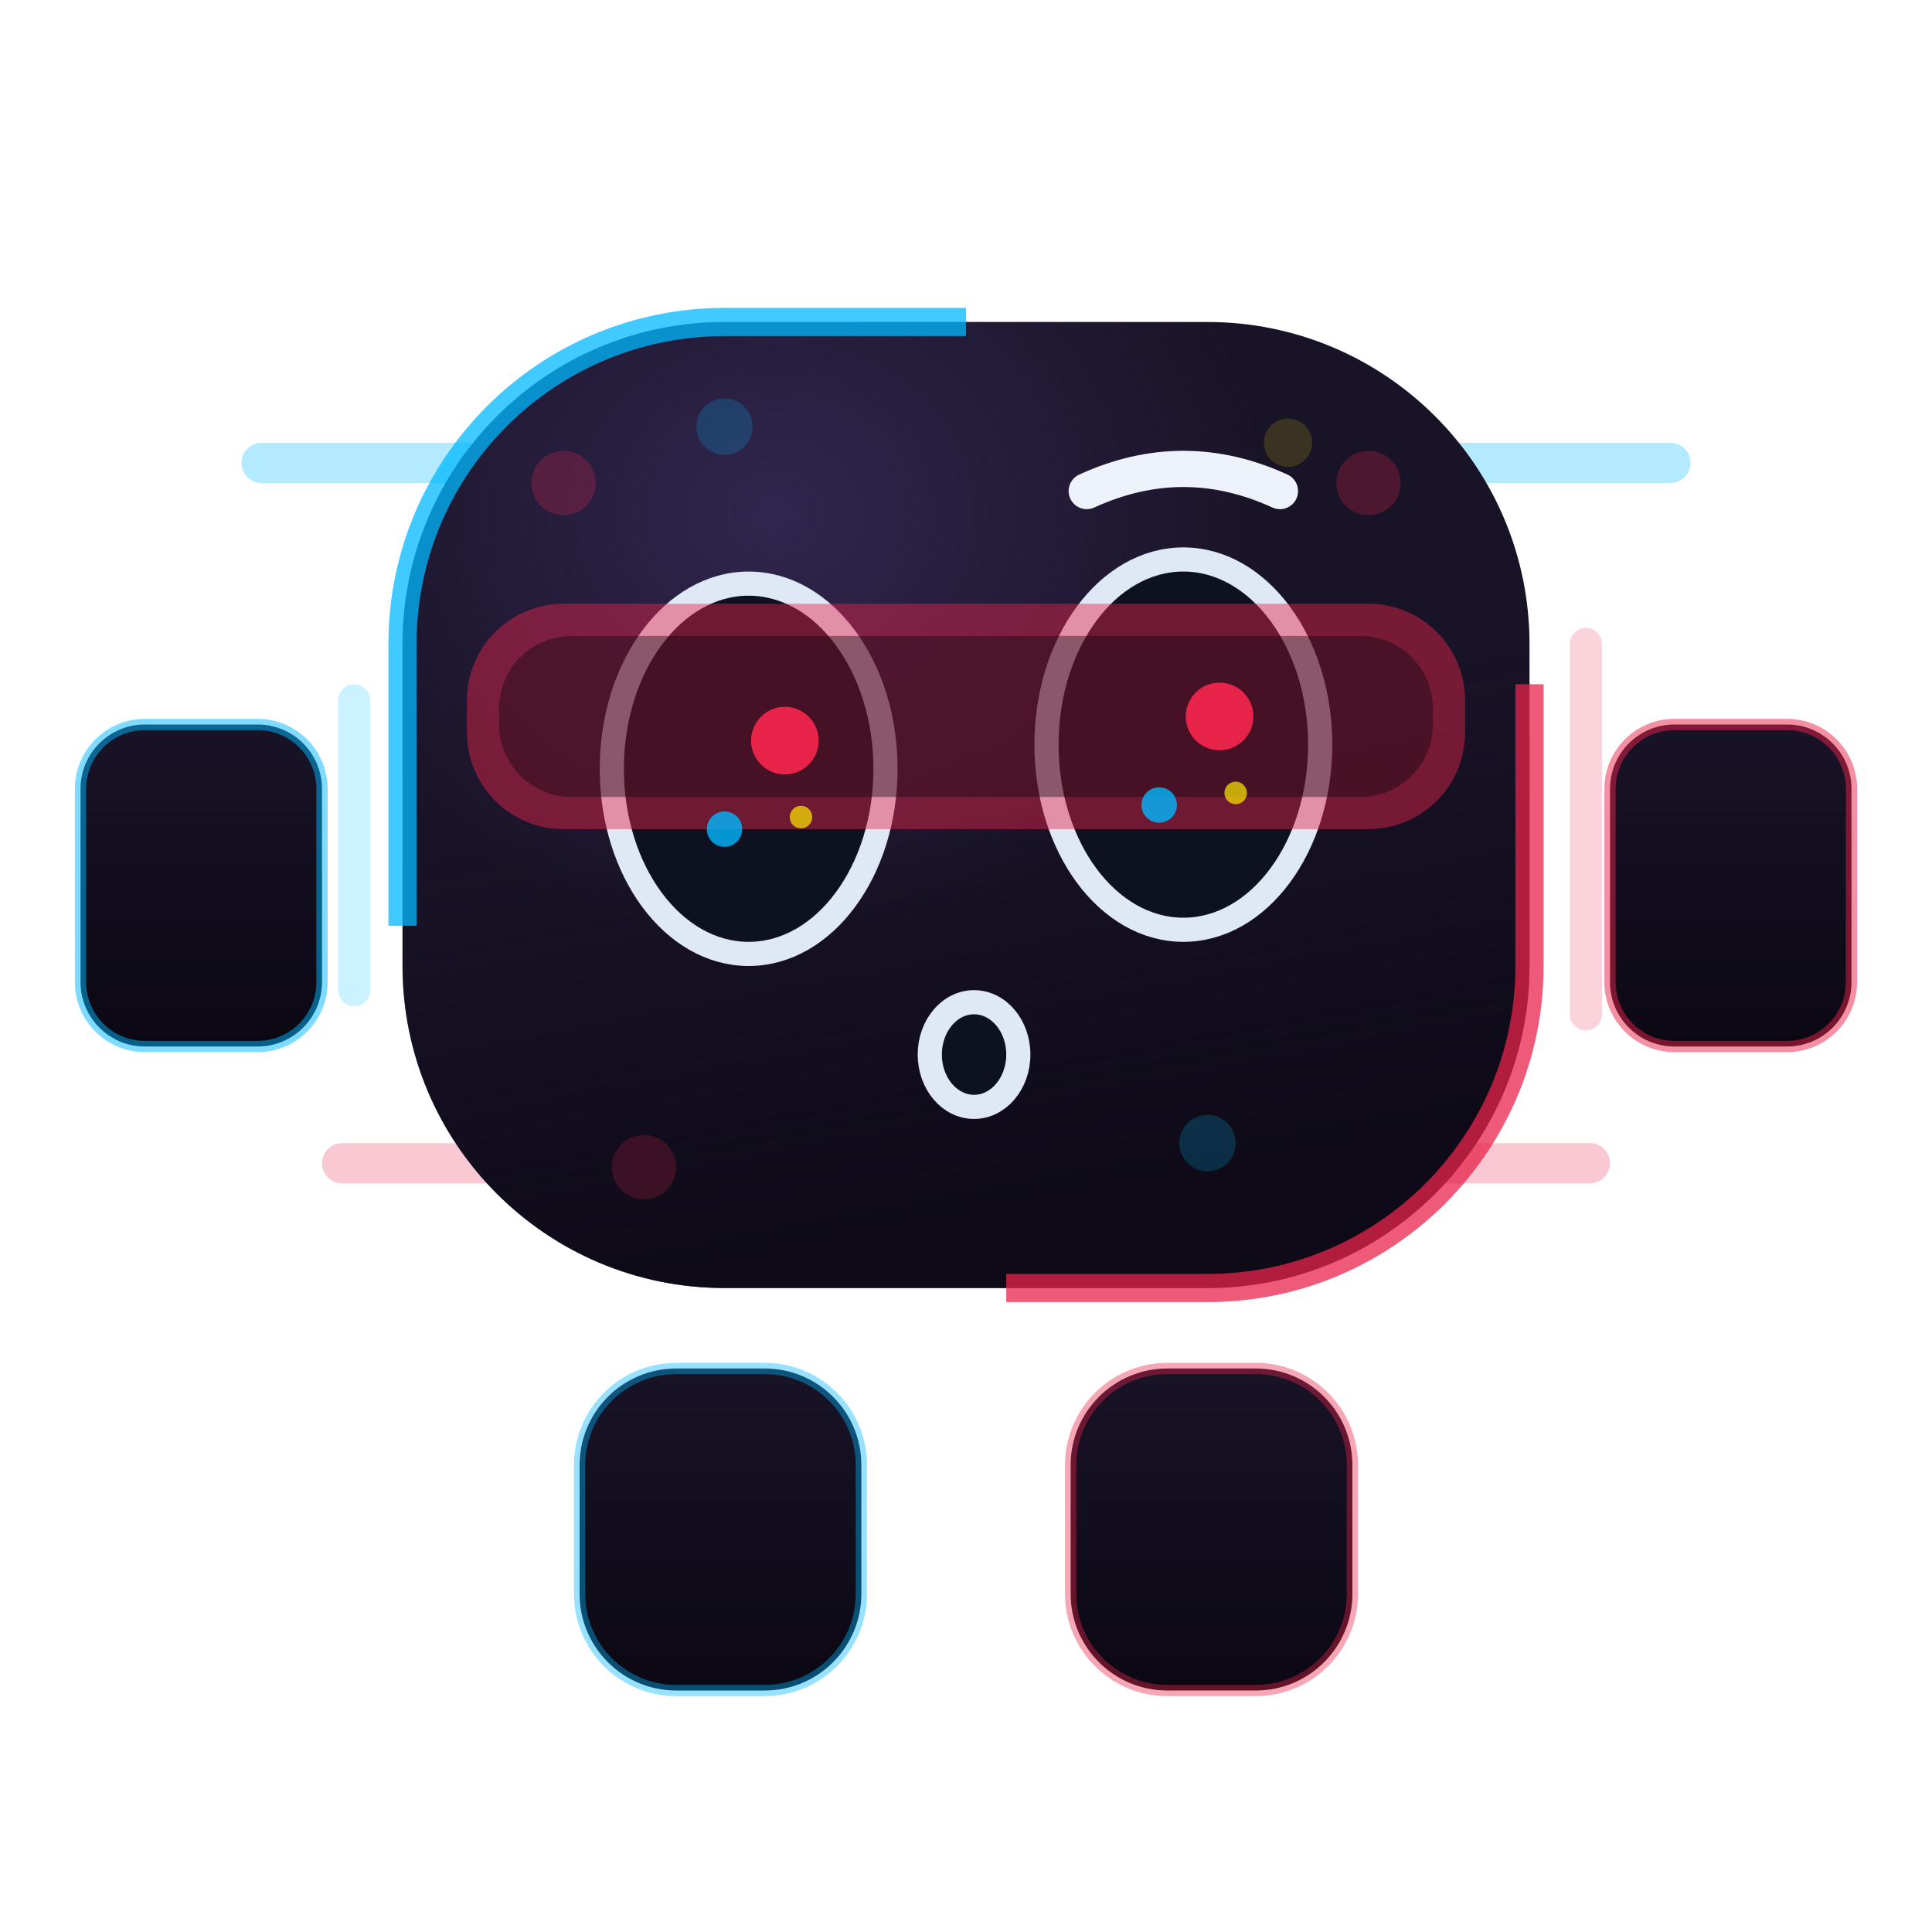
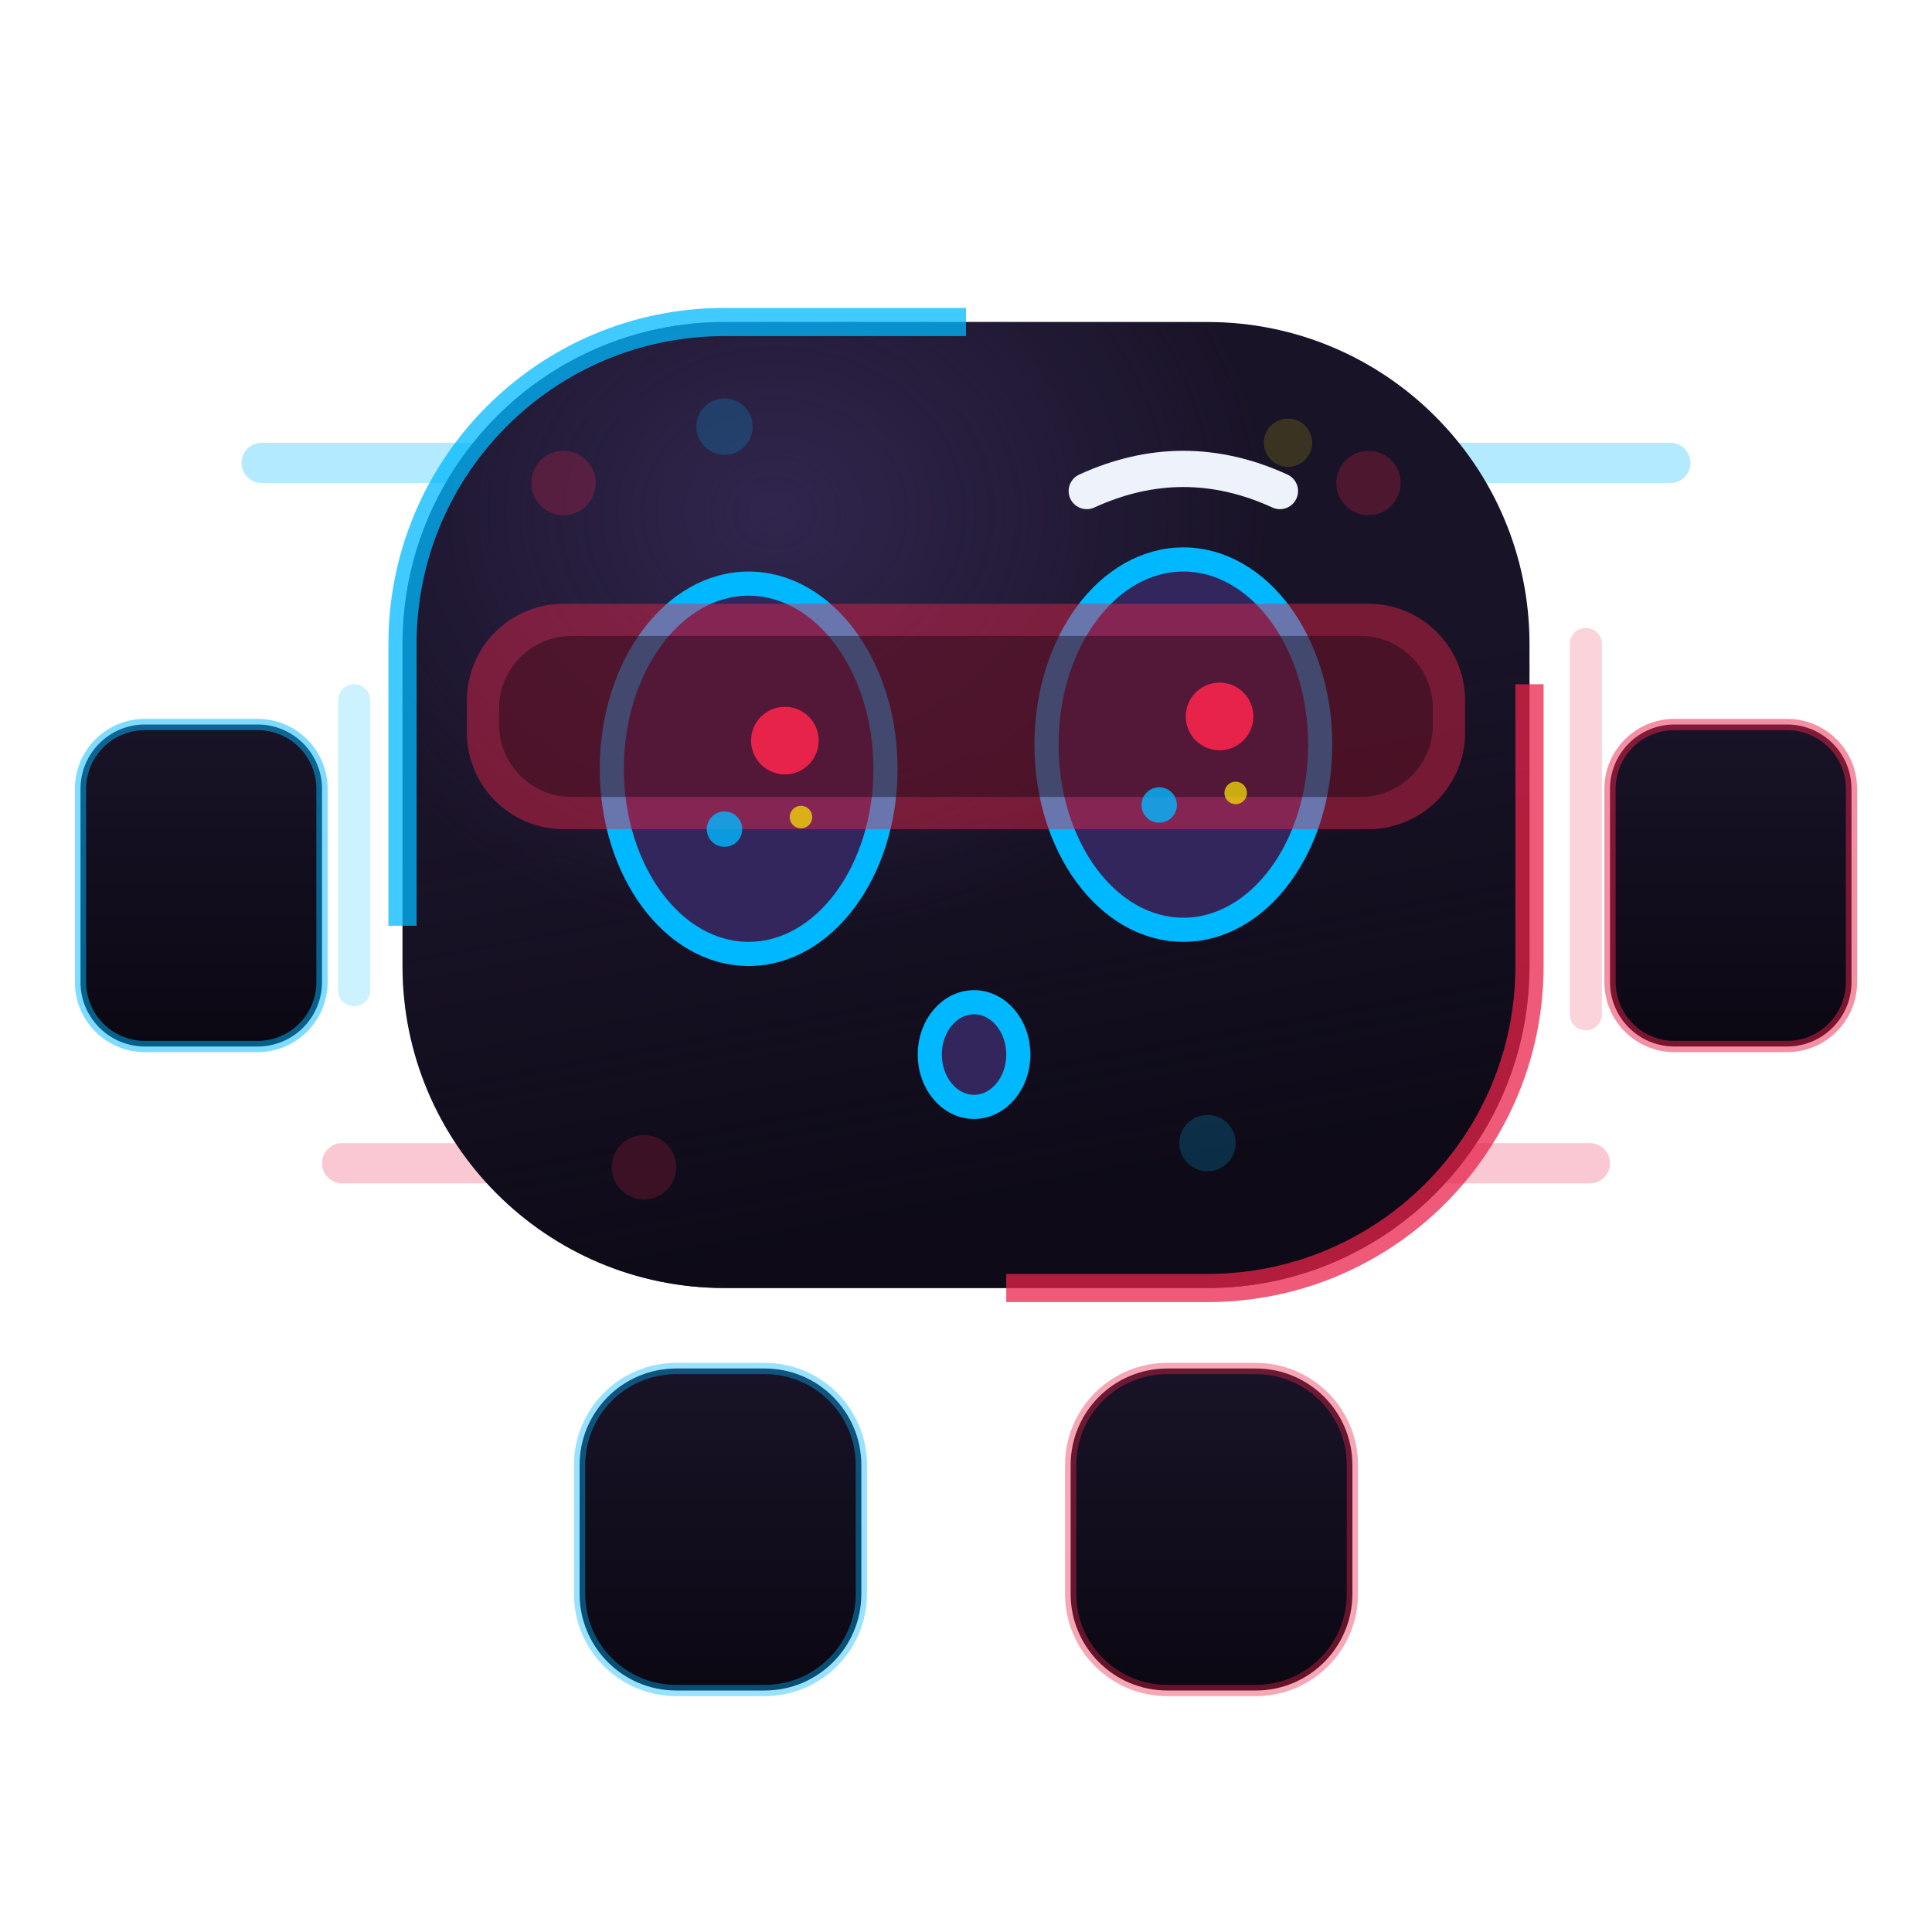
<svg xmlns="http://www.w3.org/2000/svg" viewBox="0 0 24 24">
  <defs>
    <radialGradient id="fhc-hi" cx="33%" cy="20%" r="80%">
      <stop offset="0%" stop-color="#332852" stop-opacity="0.9" />
      <stop offset="55%" stop-color="#332852" stop-opacity="0" />
    </radialGradient>
    <linearGradient id="fhc-lo" x1="0" y1="0" x2="0.22" y2="1">
      <stop offset="52%" stop-color="#0b0813" stop-opacity="0" />
      <stop offset="100%" stop-color="#0b0813" stop-opacity="0.8" />
    </linearGradient>
    <linearGradient id="fhc-limb" x1="0" y1="0" x2="0" y2="1">
      <stop offset="0%" stop-color="#191327" />
      <stop offset="100%" stop-color="#0b0813" />
    </linearGradient>
  </defs>
  <rect x="3" y="5.5" width="18" height="0.5" rx="0.25" fill="#00b8ff" opacity="0.3" />
  <rect x="4" y="14.2" width="16" height="0.5" rx="0.25" fill="#e8234a" opacity="0.25" />
  <path d="M1.8 9 L3.2 9 A0.8 0.8 0 0 1 4 9.8 L4 12.2 A0.8 0.8 0 0 1 3.2 13 L1.8 13 A0.8 0.8 0 0 1 1 12.2 L1 9.8 A0.8 0.8 0 0 1 1.8 9 Z" fill="url(#fhc-limb)" stroke="#00b8ff" stroke-width="0.14" stroke-opacity="0.5" />
  <path d="M20.8 9 L22.2 9 A0.8 0.8 0 0 1 23 9.8 L23 12.2 A0.8 0.8 0 0 1 22.2 13 L20.8 13 A0.8 0.8 0 0 1 20 12.2 L20 9.8 A0.8 0.8 0 0 1 20.8 9 Z" fill="url(#fhc-limb)" stroke="#e8234a" stroke-width="0.14" stroke-opacity="0.5" />
  <rect x="7.2" y="17" width="3.5" height="4" rx="1.2" fill="url(#fhc-limb)" stroke="#00b8ff" stroke-width="0.14" stroke-opacity="0.4" />
  <rect x="13.3" y="17" width="3.5" height="4" rx="1.2" fill="url(#fhc-limb)" stroke="#e8234a" stroke-width="0.14" stroke-opacity="0.4" />
  <path d="M9 4 L15 4 A4 4 0 0 1 19 8 L19 12 A4 4 0 0 1 15 16 L9 16 A4 4 0 0 1 5 12 L5 8 A4 4 0 0 1 9 4 Z" fill="#191327" />
  <path d="M9 4 L15 4 A4 4 0 0 1 19 8 L19 12 A4 4 0 0 1 15 16 L9 16 A4 4 0 0 1 5 12 L5 8 A4 4 0 0 1 9 4 Z" fill="url(#fhc-lo)" />
  <path d="M9 4 L15 4 A4 4 0 0 1 19 8 L19 12 A4 4 0 0 1 15 16 L9 16 A4 4 0 0 1 5 12 L5 8 A4 4 0 0 1 9 4 Z" fill="url(#fhc-hi)" />
  <path d="M5 11.5 L5 8 A4 4 0 0 1 9 4 L12 4" fill="none" stroke="#00b8ff" stroke-width="0.35" opacity="0.75" />
  <path d="M19 8.5 L19 12 A4 4 0 0 1 15 16 L12.5 16" fill="none" stroke="#e8234a" stroke-width="0.35" opacity="0.75" />
-   <ellipse cx="9.3" cy="9.55" rx="1.7" ry="2.3" fill="#0d1120" stroke="#dfe8f5" stroke-width="0.3" />
-   <ellipse cx="14.7" cy="9.25" rx="1.7" ry="2.3" fill="#0d1120" stroke="#dfe8f5" stroke-width="0.3" />
+   <ellipse cx="9.3" cy="9.55" rx="1.7" ry="2.3" fill="#33265c" stroke="#00b8ff" stroke-width="0.3" />
+   <ellipse cx="14.7" cy="9.25" rx="1.7" ry="2.3" fill="#33265c" stroke="#00b8ff" stroke-width="0.3" />
  <rect x="5.8" y="7.5" width="12.4" height="2.8" rx="1.2" fill="#e8234a" opacity="0.45" />
  <rect x="6.2" y="7.9" width="11.6" height="2" rx="0.9" fill="#08060e" opacity="0.4" />
  <circle cx="9.75" cy="9.2" r="0.42" fill="#e8234a" />
  <circle cx="9" cy="10.3" r="0.22" fill="#00b8ff" opacity="0.8" />
  <circle cx="9.95" cy="10.15" r="0.14" fill="#ffea00" opacity="0.7" />
  <circle cx="15.15" cy="8.9" r="0.42" fill="#e8234a" />
  <circle cx="14.4" cy="10" r="0.22" fill="#00b8ff" opacity="0.8" />
  <circle cx="15.35" cy="9.85" r="0.14" fill="#ffea00" opacity="0.7" />
  <path d="M13.5 6.1 Q14.7 5.55 15.9 6.1" fill="none" stroke="#eef2fa" stroke-width="0.45" stroke-linecap="round" />
-   <ellipse cx="12.1" cy="13.1" rx="0.55" ry="0.65" fill="#0d1120" stroke="#dfe8f5" stroke-width="0.3" />
+   <ellipse cx="12.1" cy="13.1" rx="0.55" ry="0.65" fill="#33265c" stroke="#00b8ff" stroke-width="0.3" />
  <circle cx="7" cy="6" r="0.4" fill="#e8234a" opacity="0.25" />
  <circle cx="9" cy="5.3" r="0.35" fill="#00b8ff" opacity="0.2" />
  <circle cx="17" cy="6" r="0.4" fill="#e8234a" opacity="0.25" />
  <circle cx="15" cy="14.2" r="0.35" fill="#00b8ff" opacity="0.2" />
  <circle cx="8" cy="14.5" r="0.4" fill="#e8234a" opacity="0.2" />
  <circle cx="16" cy="5.5" r="0.3" fill="#ffea00" opacity="0.15" />
  <rect x="19.5" y="7.8" width="0.4" height="5" rx="0.2" fill="#e8234a" opacity="0.2" />
  <rect x="4.2" y="8.5" width="0.4" height="4" rx="0.2" fill="#00b8ff" opacity="0.2" />
</svg>
